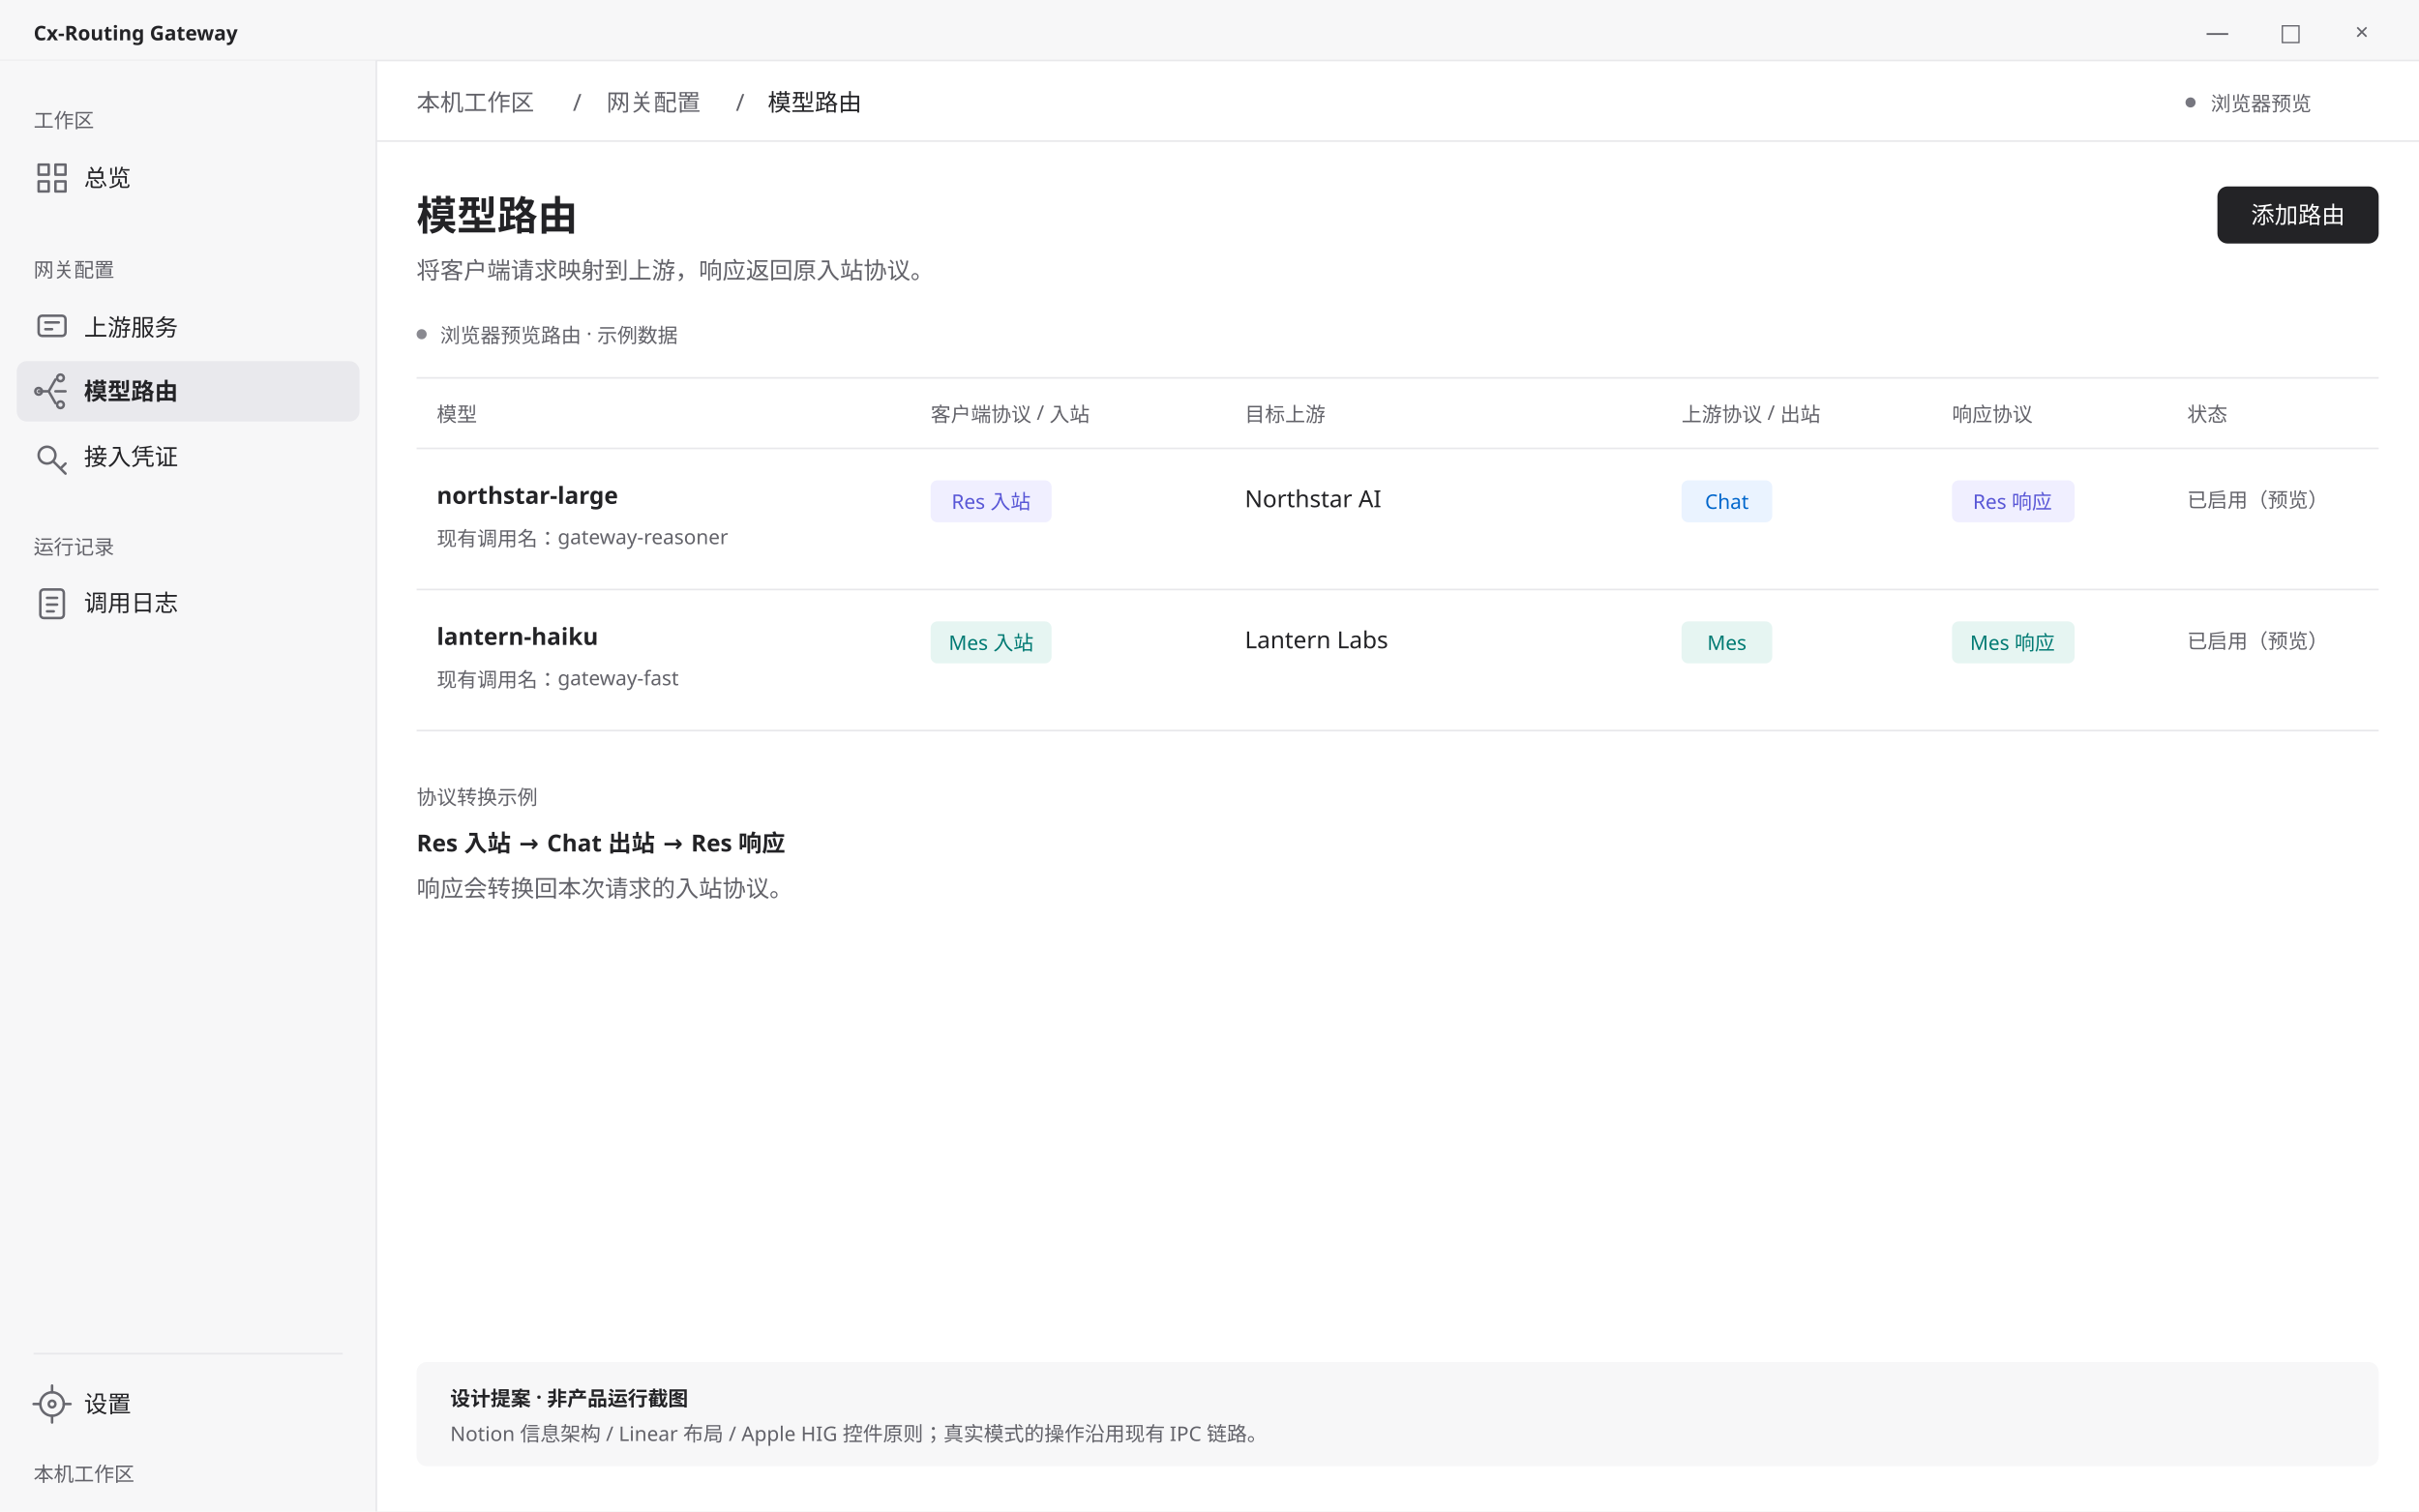
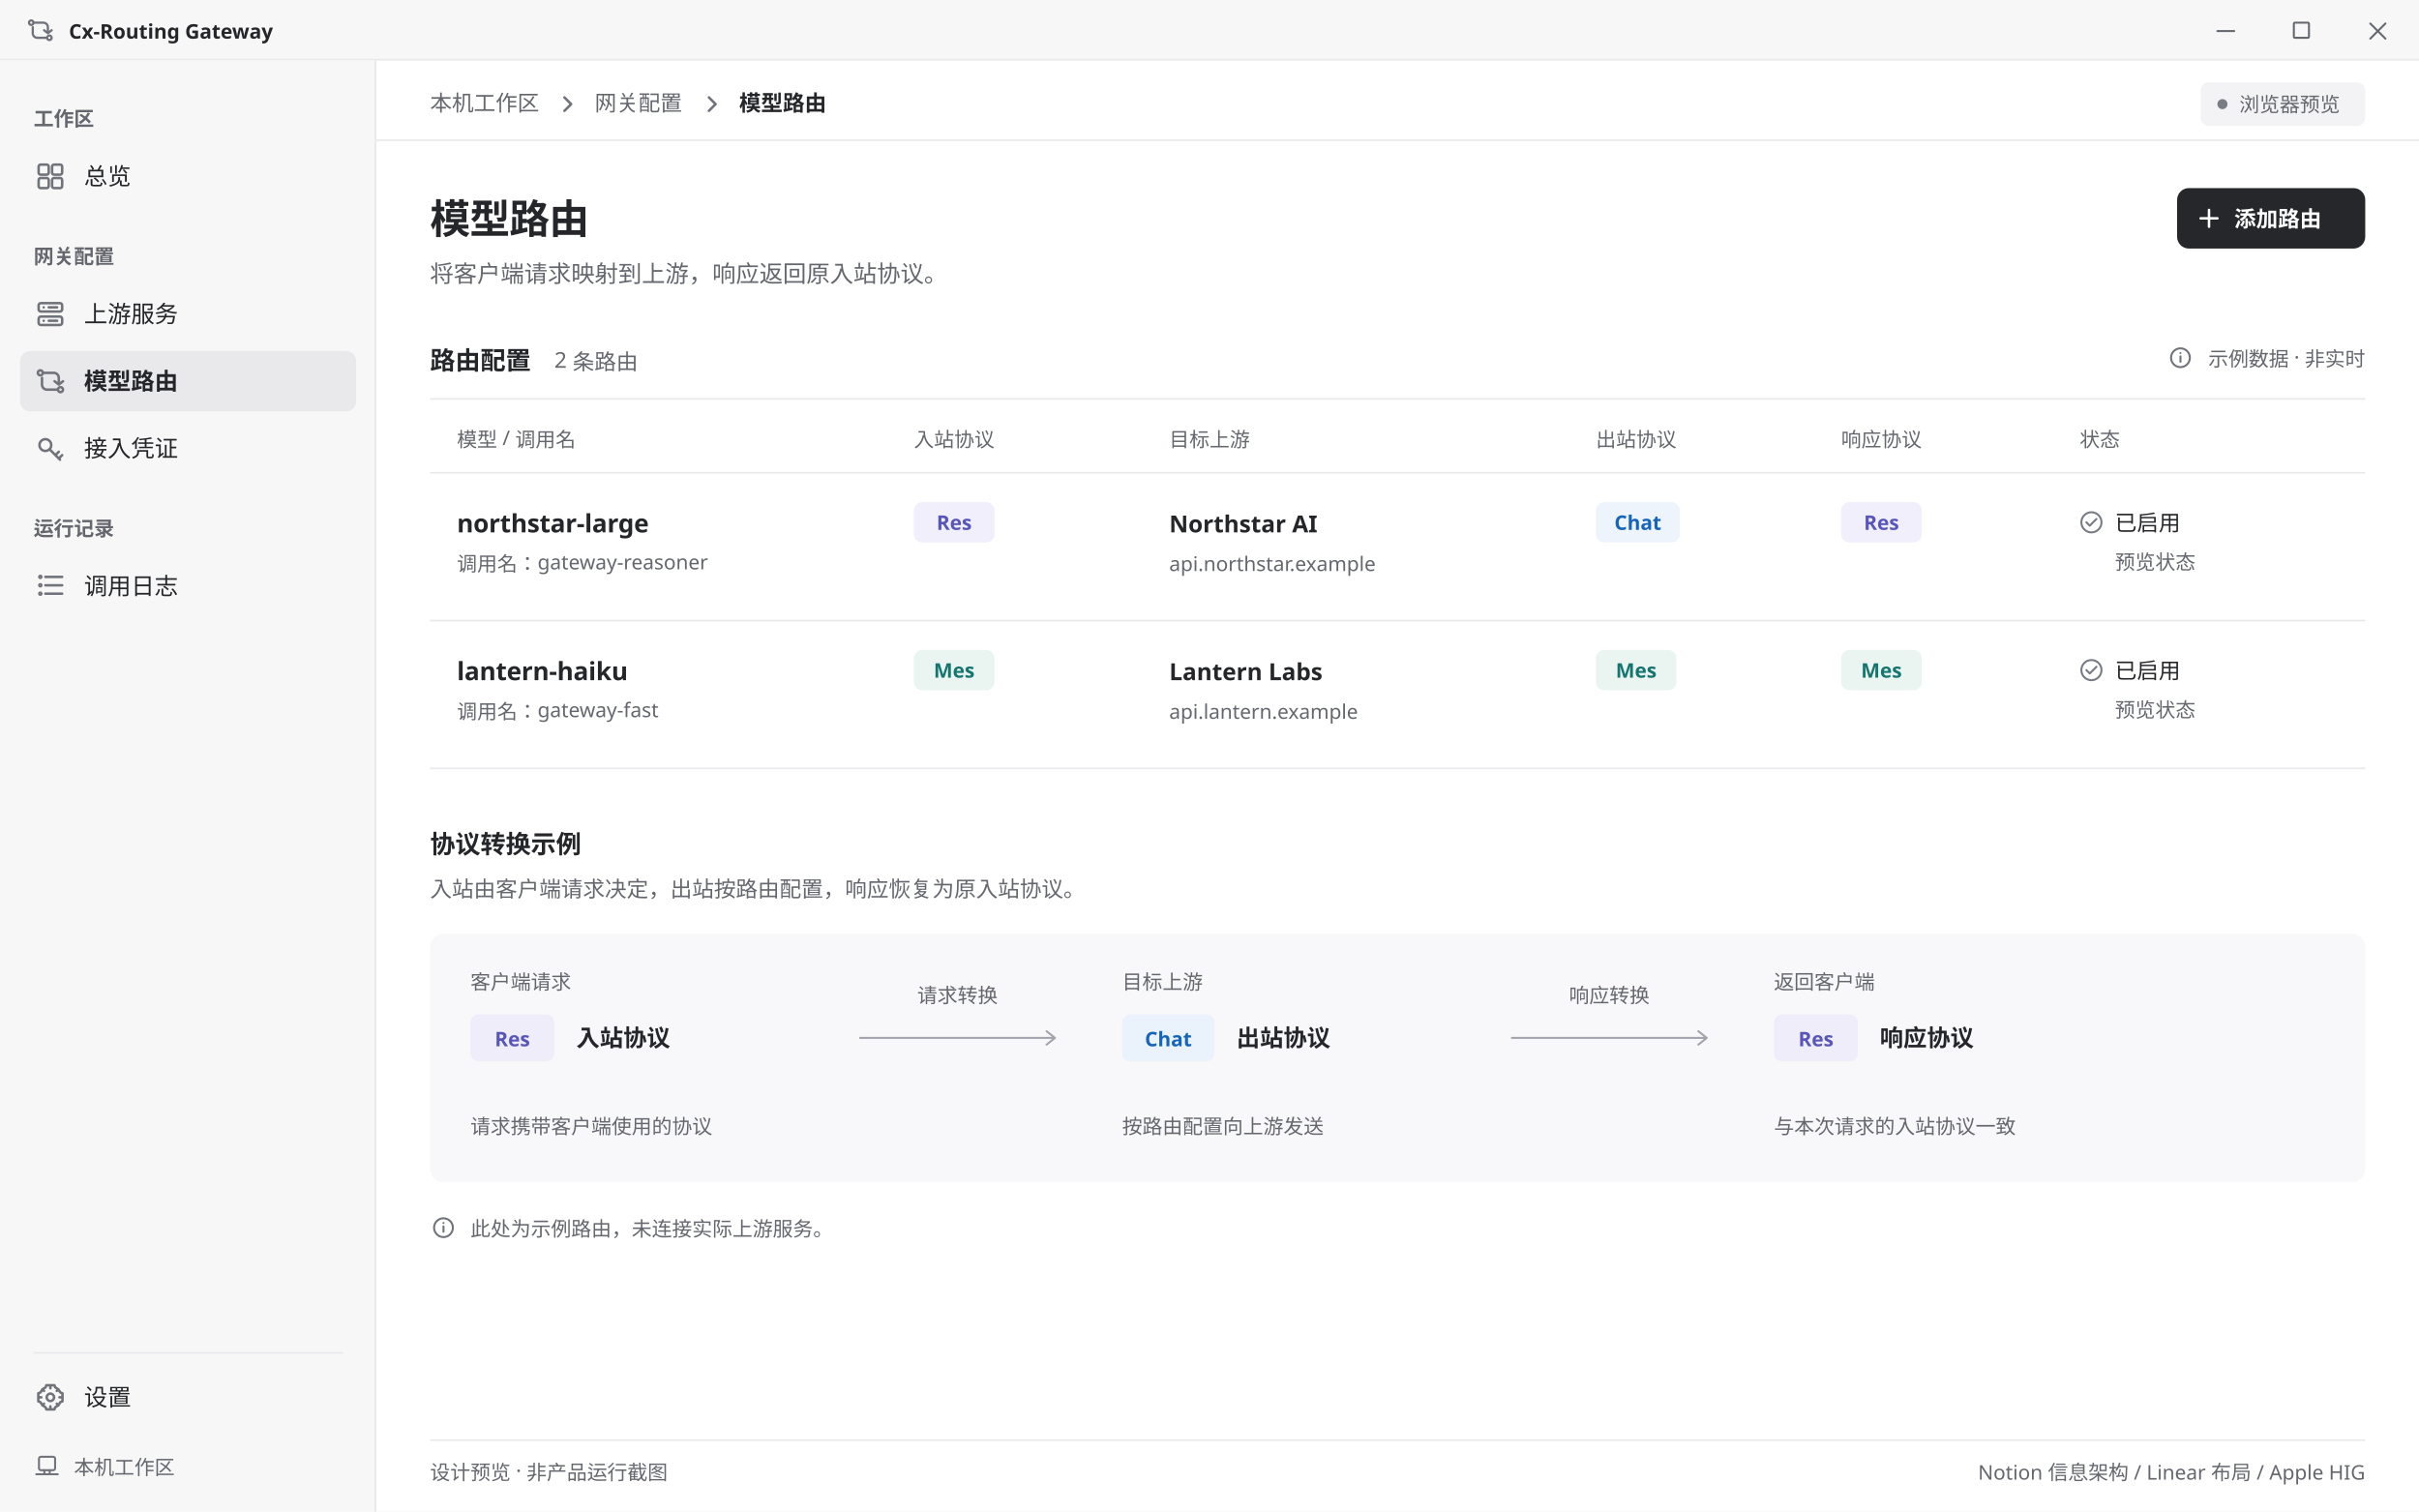
- <svg xmlns="http://www.w3.org/2000/svg" width="1440" height="900" viewBox="0 0 1440 900" role="img" aria-labelledby="title desc">
+ <svg xmlns="http://www.w3.org/2000/svg" xmlns:xlink="http://www.w3.org/1999/xlink" width="1440" height="900" viewBox="0 0 1440 900" role="img" aria-labelledby="title desc">
+   <defs>
+     <g id="overview" class="icon">
+       <rect x="3" y="3" width="6" height="6" rx="1.2" />
+       <rect x="11" y="3" width="6" height="6" rx="1.2" />
+       <rect x="3" y="11" width="6" height="6" rx="1.2" />
+       <rect x="11" y="11" width="6" height="6" rx="1.2" />
+     </g>
+     <g id="upstreams" class="icon">
+       <rect x="3" y="3.5" width="14" height="5" rx="1.3" />
+       <rect x="3" y="11.5" width="14" height="5" rx="1.3" />
+       <path d="M6 6h.01M6 14h.01M9 6h5M9 14h5" />
+     </g>
+     <g id="routes" class="icon">
+       <circle cx="4" cy="5" r="1.5" />
+       <circle cx="16" cy="15" r="1.5" />
+       <path d="M5.5 5H12a3 3 0 0 1 3 3v4M14.5 15H8a3 3 0 0 1-3-3V8M12.5 10l2.5 2 2.5-2" />
+     </g>
+     <g id="logs" class="icon">
+       <path d="M7 4.5h10M7 9.5h10M7 14.5h10" />
+       <circle cx="4" cy="4.5" r=".6" />
+       <circle cx="4" cy="9.5" r=".6" />
+       <circle cx="4" cy="14.5" r=".6" />
+     </g>
+     <g id="credentials" class="icon">
+       <circle cx="7" cy="8" r="3.5" />
+       <path d="m9.5 10.5 6.2 6.2M13 14l2-2M15 16l2-2" />
+     </g>
+     <g id="settings" class="icon">
+       <path d="M10 3.2v1.4M10 15.4v1.4M16.8 10h-1.4M4.6 10H3.2m11.6-4.8-1 1m-7.6 7.6-1 1m9.6 0-1-1m-7.6-7.6-1-1M12.9 4.1a6.5 6.5 0 0 1 3 3l1.3.5v4.8l-1.3.5a6.5 6.5 0 0 1-3 3l-.5 1.3H7.6l-.5-1.3a6.5 6.5 0 0 1-3-3l-1.3-.5V7.6l1.3-.5a6.5 6.5 0 0 1 3-3l.5-1.3h4.8z" />
+       <circle cx="10" cy="10" r="2.2" />
+     </g>
+     <g id="chevron" class="icon">
+       <path d="m8 6 4 4-4 4" />
+     </g>
+     <g id="info" class="icon">
+       <circle cx="10" cy="10" r="7" />
+       <path d="M10 9v4M10 6.5h.01" />
+     </g>
+     <g id="laptop" class="icon">
+       <rect x="4" y="3" width="12" height="10" rx="1.5" />
+       <path d="M2 16h16M8 13v3m4-3v3" />
+     </g>
+     <g id="arrow" class="icon">
+       <path d="M3 10h14m-4-4 4 4-4 4" />
+     </g>
+   </defs>
  <style>
-     text { font-family: 'Segoe UI', 'Microsoft YaHei UI', sans-serif; fill: #232326; font-size: 14px; }
-     .muted { fill: #626269; } .small { font-size: 12px; } .medium { font-weight: 600; }
-     .heading { font-size: 24px; font-weight: 600; } .rule { stroke: #e8e8eb; }
-     .icon { fill: none; stroke: #68686f; stroke-width: 1.5; stroke-linecap: round; stroke-linejoin: round; }
-     .res { fill: #5856d6; } .mes { fill: #007a73; } .chat { fill: #0066cc; }
+     text { font-family: 'Segoe UI', 'Microsoft YaHei UI', sans-serif; font-size: 14px; fill: #252629; font-kerning: normal; }
+     .muted { fill: #65676e; } .caption { font-size: 12px; } .small { font-size: 13px; }
+     .medium { font-weight: 600; } .heading { font-size: 24px; font-weight: 600; letter-spacing: -.4px; }
+     .section { font-size: 15px; font-weight: 600; } .model { font-size: 15px; font-weight: 600; letter-spacing: -.1px; }
+     .rule { fill: none; stroke: #e9e9ec; stroke-width: 1; }
+     .icon { fill: none; stroke: currentColor; color: #71737b; stroke-width: 1.5; stroke-linecap: round; stroke-linejoin: round; }
+     .res { fill: #5856b9; } .mes { fill: #16766f; } .chat { fill: #1764bb; }
+     .protocol { font-size: 12px; font-weight: 600; }
  </style>
-   <rect width="1440" height="900" fill="#fff" />
+   <rect width="1440" height="900" fill="#ffffff" />
  <rect width="1440" height="36" fill="#f7f7f8" />
-   <text x="20" y="24" class="small medium">Cx-Routing Gateway</text>
-   <text x="1313" y="24" class="muted">—</text>
-   <text x="1357" y="24" class="muted">□</text>
-   <text x="1402" y="24" class="muted">×</text>
-   <path d="M0 36H1440" class="rule" />
+   <g transform="translate(15 9) scale(.9)">
+     <use xlink:href="#routes" />
+   </g>
+   <text x="41" y="23" class="caption medium">Cx-Routing Gateway</text>
+   <g fill="none" stroke="#666870" stroke-width="1.2" stroke-linecap="round" aria-hidden="true">
+     <path d="M1320 18.5h10" />
+     <rect x="1365.5" y="13.5" width="9" height="9" rx=".5" />
+     <path d="m1411 14 9 9m0-9-9 9" />
+   </g>
+   <path d="M0 35.5H1440" class="rule" />
  <rect y="36" width="224" height="864" fill="#f7f7f8" />
-   <path d="M224 36V900" class="rule" />
-   <text x="20" y="76" class="small muted">工作区</text>
-   <g class="icon">
-     <path d="M23 98h6v6h-6zM33 98h6v6h-6zM23 108h6v6h-6zM33 108h6v6h-6z" />
+   <path d="M223.5 36V900" class="rule" />
+   <text x="20" y="75" class="caption muted medium">工作区</text>
+   <use xlink:href="#overview" x="20" y="95" />
+   <text x="50" y="110">总览</text>
+   <text x="20" y="157" class="caption muted medium">网关配置</text>
+   <use xlink:href="#upstreams" x="20" y="177" />
+   <text x="50" y="192">上游服务</text>
+   <rect x="12" y="209" width="200" height="36" rx="6" fill="#e9e9ec" />
+   <use xlink:href="#routes" x="20" y="217" />
+   <text x="50" y="232" class="medium">模型路由</text>
+   <use xlink:href="#credentials" x="20" y="257" />
+   <text x="50" y="272">接入凭证</text>
+   <text x="20" y="319" class="caption muted medium">运行记录</text>
+   <use xlink:href="#logs" x="20" y="339" />
+   <text x="50" y="354">调用日志</text>
+   <path d="M20 805.5H204" class="rule" />
+   <use xlink:href="#settings" x="20" y="822" />
+   <text x="50" y="837">设置</text>
+   <g transform="translate(20 865) scale(.8)">
+     <use xlink:href="#laptop" />
  </g>
-   <text x="50" y="111">总览</text>
-   <text x="20" y="165" class="small muted">网关配置</text>
-   <g class="icon">
-     <rect x="23" y="188" width="16" height="12" rx="2" />
-     <path d="M27 192h8M27 196h4" />
+   <text x="44" y="878" class="caption muted">本机工作区</text>
+   <text x="256" y="66" class="small muted">本机工作区</text>
+   <use xlink:href="#chevron" x="328" y="52" />
+   <text x="354" y="66" class="small muted">网关配置</text>
+   <use xlink:href="#chevron" x="414" y="52" />
+   <text x="440" y="66" class="small medium">模型路由</text>
+   <rect x="1310" y="49" width="98" height="26" rx="5" fill="#f3f3f5" />
+   <circle cx="1323" cy="62" r="3" fill="#797c85" />
+   <text x="1333" y="66.5" class="caption muted">浏览器预览</text>
+   <path d="M224 83.5H1440" class="rule" />
+   <text x="256" y="139" class="heading">模型路由</text>
+   <text x="256" y="168" class="muted">将客户端请求映射到上游，响应返回原入站协议。</text>
+   <rect x="1296" y="112" width="112" height="36" rx="7" fill="#26272b" />
+   <path d="M1310 130h10m-5-5v10" fill="none" stroke="#fff" stroke-width="1.5" stroke-linecap="round" />
+   <text x="1330" y="135" class="small medium" style="fill:#fff">添加路由</text>
+   <text x="256" y="220" class="section">路由配置</text>
+   <text x="330" y="219" class="small muted">2 条路由</text>
+   <g transform="translate(1290 205) scale(.8)">
+     <use xlink:href="#info" />
  </g>
-   <text x="50" y="200">上游服务</text>
-   <rect x="10" y="215" width="204" height="36" rx="6" fill="#e9e9ed" />
-   <g class="icon">
-     <path d="M23 233h6m4 0h6m-10 0 4-7m-4 7 4 7" />
-     <circle cx="23" cy="233" r="2" />
-     <circle cx="36" cy="225" r="2" />
-     <circle cx="36" cy="241" r="2" />
+   <text x="1408" y="218" text-anchor="end" class="caption muted">示例数据 · 非实时</text>
+   <path d="M256 237.5H1408" class="rule" />
+   <text x="272" y="266" class="caption muted">模型 / 调用名</text>
+   <text x="544" y="266" class="caption muted">入站协议</text>
+   <text x="696" y="266" class="caption muted">目标上游</text>
+   <text x="950" y="266" class="caption muted">出站协议</text>
+   <text x="1096" y="266" class="caption muted">响应协议</text>
+   <text x="1238" y="266" class="caption muted">状态</text>
+   <path d="M256 281.5H1408" class="rule" />
+   <text x="272" y="317" class="model">northstar-large</text>
+   <text x="272" y="340" class="caption muted">调用名：gateway-reasoner</text>
+   <rect x="544" y="299" width="48" height="24" rx="5" fill="#f0effb" />
+   <text x="568" y="315.5" text-anchor="middle" class="protocol res">Res</text>
+   <text x="696" y="317" class="medium">Northstar AI</text>
+   <text x="696" y="340" class="caption muted">api.northstar.example</text>
+   <rect x="950" y="299" width="50" height="24" rx="5" fill="#edf4fc" />
+   <text x="975" y="315.5" text-anchor="middle" class="protocol chat">Chat</text>
+   <rect x="1096" y="299" width="48" height="24" rx="5" fill="#f0effb" />
+   <text x="1120" y="315.5" text-anchor="middle" class="protocol res">Res</text>
+   <circle cx="1245" cy="311" r="6" fill="none" stroke="#777b83" stroke-width="1.2" />
+   <path d="m1242 311 2 2 4-4" fill="none" stroke="#777b83" stroke-width="1.2" stroke-linecap="round" stroke-linejoin="round" />
+   <text x="1259" y="316" class="small">已启用</text>
+   <text x="1259" y="339" class="caption muted">预览状态</text>
+   <path d="M256 369.5H1408" class="rule" />
+   <text x="272" y="405" class="model">lantern-haiku</text>
+   <text x="272" y="428" class="caption muted">调用名：gateway-fast</text>
+   <rect x="544" y="387" width="48" height="24" rx="5" fill="#eaf5f2" />
+   <text x="568" y="403.5" text-anchor="middle" class="protocol mes">Mes</text>
+   <text x="696" y="405" class="medium">Lantern Labs</text>
+   <text x="696" y="428" class="caption muted">api.lantern.example</text>
+   <rect x="950" y="387" width="48" height="24" rx="5" fill="#eaf5f2" />
+   <text x="974" y="403.5" text-anchor="middle" class="protocol mes">Mes</text>
+   <rect x="1096" y="387" width="48" height="24" rx="5" fill="#eaf5f2" />
+   <text x="1120" y="403.5" text-anchor="middle" class="protocol mes">Mes</text>
+   <circle cx="1245" cy="399" r="6" fill="none" stroke="#777b83" stroke-width="1.2" />
+   <path d="m1242 399 2 2 4-4" fill="none" stroke="#777b83" stroke-width="1.2" stroke-linecap="round" stroke-linejoin="round" />
+   <text x="1259" y="404" class="small">已启用</text>
+   <text x="1259" y="427" class="caption muted">预览状态</text>
+   <path d="M256 457.5H1408" class="rule" />
+   <text x="256" y="508" class="section">协议转换示例</text>
+   <text x="256" y="534" class="small muted">入站由客户端请求决定，出站按路由配置，响应恢复为原入站协议。</text>
+   <rect x="256" y="556" width="1152" height="148" rx="8" fill="#f8f8fa" />
+   <text x="280" y="589" class="caption muted">客户端请求</text>
+   <rect x="280" y="604" width="50" height="28" rx="5" fill="#eeedf9" />
+   <text x="305" y="623" text-anchor="middle" class="protocol res">Res</text>
+   <text x="343" y="623" class="medium">入站协议</text>
+   <text x="280" y="675" class="caption muted">请求携带客户端使用的协议</text>
+   <path d="M512 618h116m-5-4 5 4-5 4" fill="none" stroke="#a2a4ac" stroke-width="1.2" stroke-linecap="round" stroke-linejoin="round" />
+   <text x="570" y="597" text-anchor="middle" class="caption muted">请求转换</text>
+   <text x="668" y="589" class="caption muted">目标上游</text>
+   <rect x="668" y="604" width="55" height="28" rx="5" fill="#eaf2fc" />
+   <text x="695.5" y="623" text-anchor="middle" class="protocol chat">Chat</text>
+   <text x="736" y="623" class="medium">出站协议</text>
+   <text x="668" y="675" class="caption muted">按路由配置向上游发送</text>
+   <path d="M900 618h116m-5-4 5 4-5 4" fill="none" stroke="#a2a4ac" stroke-width="1.2" stroke-linecap="round" stroke-linejoin="round" />
+   <text x="958" y="597" text-anchor="middle" class="caption muted">响应转换</text>
+   <text x="1056" y="589" class="caption muted">返回客户端</text>
+   <rect x="1056" y="604" width="50" height="28" rx="5" fill="#eeedf9" />
+   <text x="1081" y="623" text-anchor="middle" class="protocol res">Res</text>
+   <text x="1119" y="623" class="medium">响应协议</text>
+   <text x="1056" y="675" class="caption muted">与本次请求的入站协议一致</text>
+   <g transform="translate(256 723) scale(.8)">
+     <use xlink:href="#info" />
  </g>
-   <text x="50" y="238" class="medium">模型路由</text>
-   <g class="icon">
-     <circle cx="28" cy="271" r="5" />
-     <path d="m32 275 7 7m-3-3 3-3" />
-   </g>
-   <text x="50" y="277">接入凭证</text>
-   <text x="20" y="330" class="small muted">运行记录</text>
-   <g class="icon">
-     <rect x="24" y="351" width="14" height="17" rx="2" />
-     <path d="M28 356h6M28 360h6M28 364h4" />
-   </g>
-   <text x="50" y="364">调用日志</text>
-   <path d="M20 806H204" class="rule" />
-   <g class="icon">
-     <circle cx="31" cy="836" r="7" />
-     <circle cx="31" cy="836" r="2" />
-     <path d="M31 825v4m0 14v4m-11-11h4m14 0h4" />
-   </g>
-   <text x="50" y="841">设置</text>
-   <text x="20" y="882" class="small muted">本机工作区</text>
-   <text x="248" y="66" class="muted">本机工作区</text>
-   <text x="341" y="66" class="muted">/</text>
-   <text x="361" y="66" class="muted">网关配置</text>
-   <text x="438" y="66" class="muted">/</text>
-   <text x="457" y="66">模型路由</text>
-   <circle cx="1304" cy="61" r="3" fill="#777780" />
-   <text x="1316" y="66" class="small muted">浏览器预览</text>
-   <path d="M224 84H1440" class="rule" />
-   <text x="248" y="137" class="heading">模型路由</text>
-   <text x="248" y="166" class="muted">将客户端请求映射到上游，响应返回原入站协议。</text>
-   <rect x="1320" y="111" width="96" height="34" rx="6" fill="#232326" />
-   <text x="1368" y="133" text-anchor="middle" style="fill:#fff">添加路由</text>
-   <circle cx="251" cy="199" r="3" fill="#8a8a91" />
-   <text x="262" y="204" class="small muted">浏览器预览路由 · 示例数据</text>
-   <path d="M248 225H1416M248 267H1416M248 351H1416M248 435H1416" class="rule" />
-   <text x="260" y="251" class="small muted">模型</text>
-   <text x="554" y="251" class="small muted">客户端协议 / 入站</text>
-   <text x="741" y="251" class="small muted">目标上游</text>
-   <text x="1001" y="251" class="small muted">上游协议 / 出站</text>
-   <text x="1162" y="251" class="small muted">响应协议</text>
-   <text x="1302" y="251" class="small muted">状态</text>
-   <text x="260" y="300" class="medium">northstar-large</text>
-   <text x="260" y="325" class="small muted">现有调用名：gateway-reasoner</text>
-   <rect x="554" y="286" width="72" height="25" rx="4" fill="#f0efff" />
-   <text x="590" y="303" text-anchor="middle" class="res small">Res 入站</text>
-   <text x="741" y="302">Northstar AI</text>
-   <rect x="1001" y="286" width="54" height="25" rx="4" fill="#eaf3ff" />
-   <text x="1028" y="303" text-anchor="middle" class="chat small">Chat</text>
-   <rect x="1162" y="286" width="73" height="25" rx="4" fill="#f0efff" />
-   <text x="1198" y="303" text-anchor="middle" class="res small">Res 响应</text>
-   <text x="1302" y="302" class="small muted">已启用（预览）</text>
-   <text x="260" y="384" class="medium">lantern-haiku</text>
-   <text x="260" y="409" class="small muted">现有调用名：gateway-fast</text>
-   <rect x="554" y="370" width="72" height="25" rx="4" fill="#e6f5f2" />
-   <text x="590" y="387" text-anchor="middle" class="mes small">Mes 入站</text>
-   <text x="741" y="386">Lantern Labs</text>
-   <rect x="1001" y="370" width="54" height="25" rx="4" fill="#e6f5f2" />
-   <text x="1028" y="387" text-anchor="middle" class="mes small">Mes</text>
-   <rect x="1162" y="370" width="73" height="25" rx="4" fill="#e6f5f2" />
-   <text x="1198" y="387" text-anchor="middle" class="mes small">Mes 响应</text>
-   <text x="1302" y="386" class="small muted">已启用（预览）</text>
-   <text x="248" y="479" class="small muted">协议转换示例</text>
-   <text x="248" y="507" class="medium">Res 入站 → Chat 出站 → Res 响应</text>
-   <text x="248" y="534" class="muted">响应会转换回本次请求的入站协议。</text>
-   <rect x="248" y="811" width="1168" height="62" rx="6" fill="#f7f7f8" />
-   <text x="268" y="837" class="small medium">设计提案 · 非产品运行截图</text>
-   <text x="268" y="858" class="small muted">Notion 信息架构 / Linear 布局 / Apple HIG 控件原则；真实模式的操作沿用现有 IPC 链路。</text>
+   <text x="280" y="736" class="caption muted">此处为示例路由，未连接实际上游服务。</text>
+   <path d="M256 857.5H1408" class="rule" />
+   <text x="256" y="881" class="caption muted">设计预览 · 非产品运行截图</text>
+   <text x="1408" y="881" text-anchor="end" class="caption muted">Notion 信息架构 / Linear 布局 / Apple HIG</text>
</svg>
